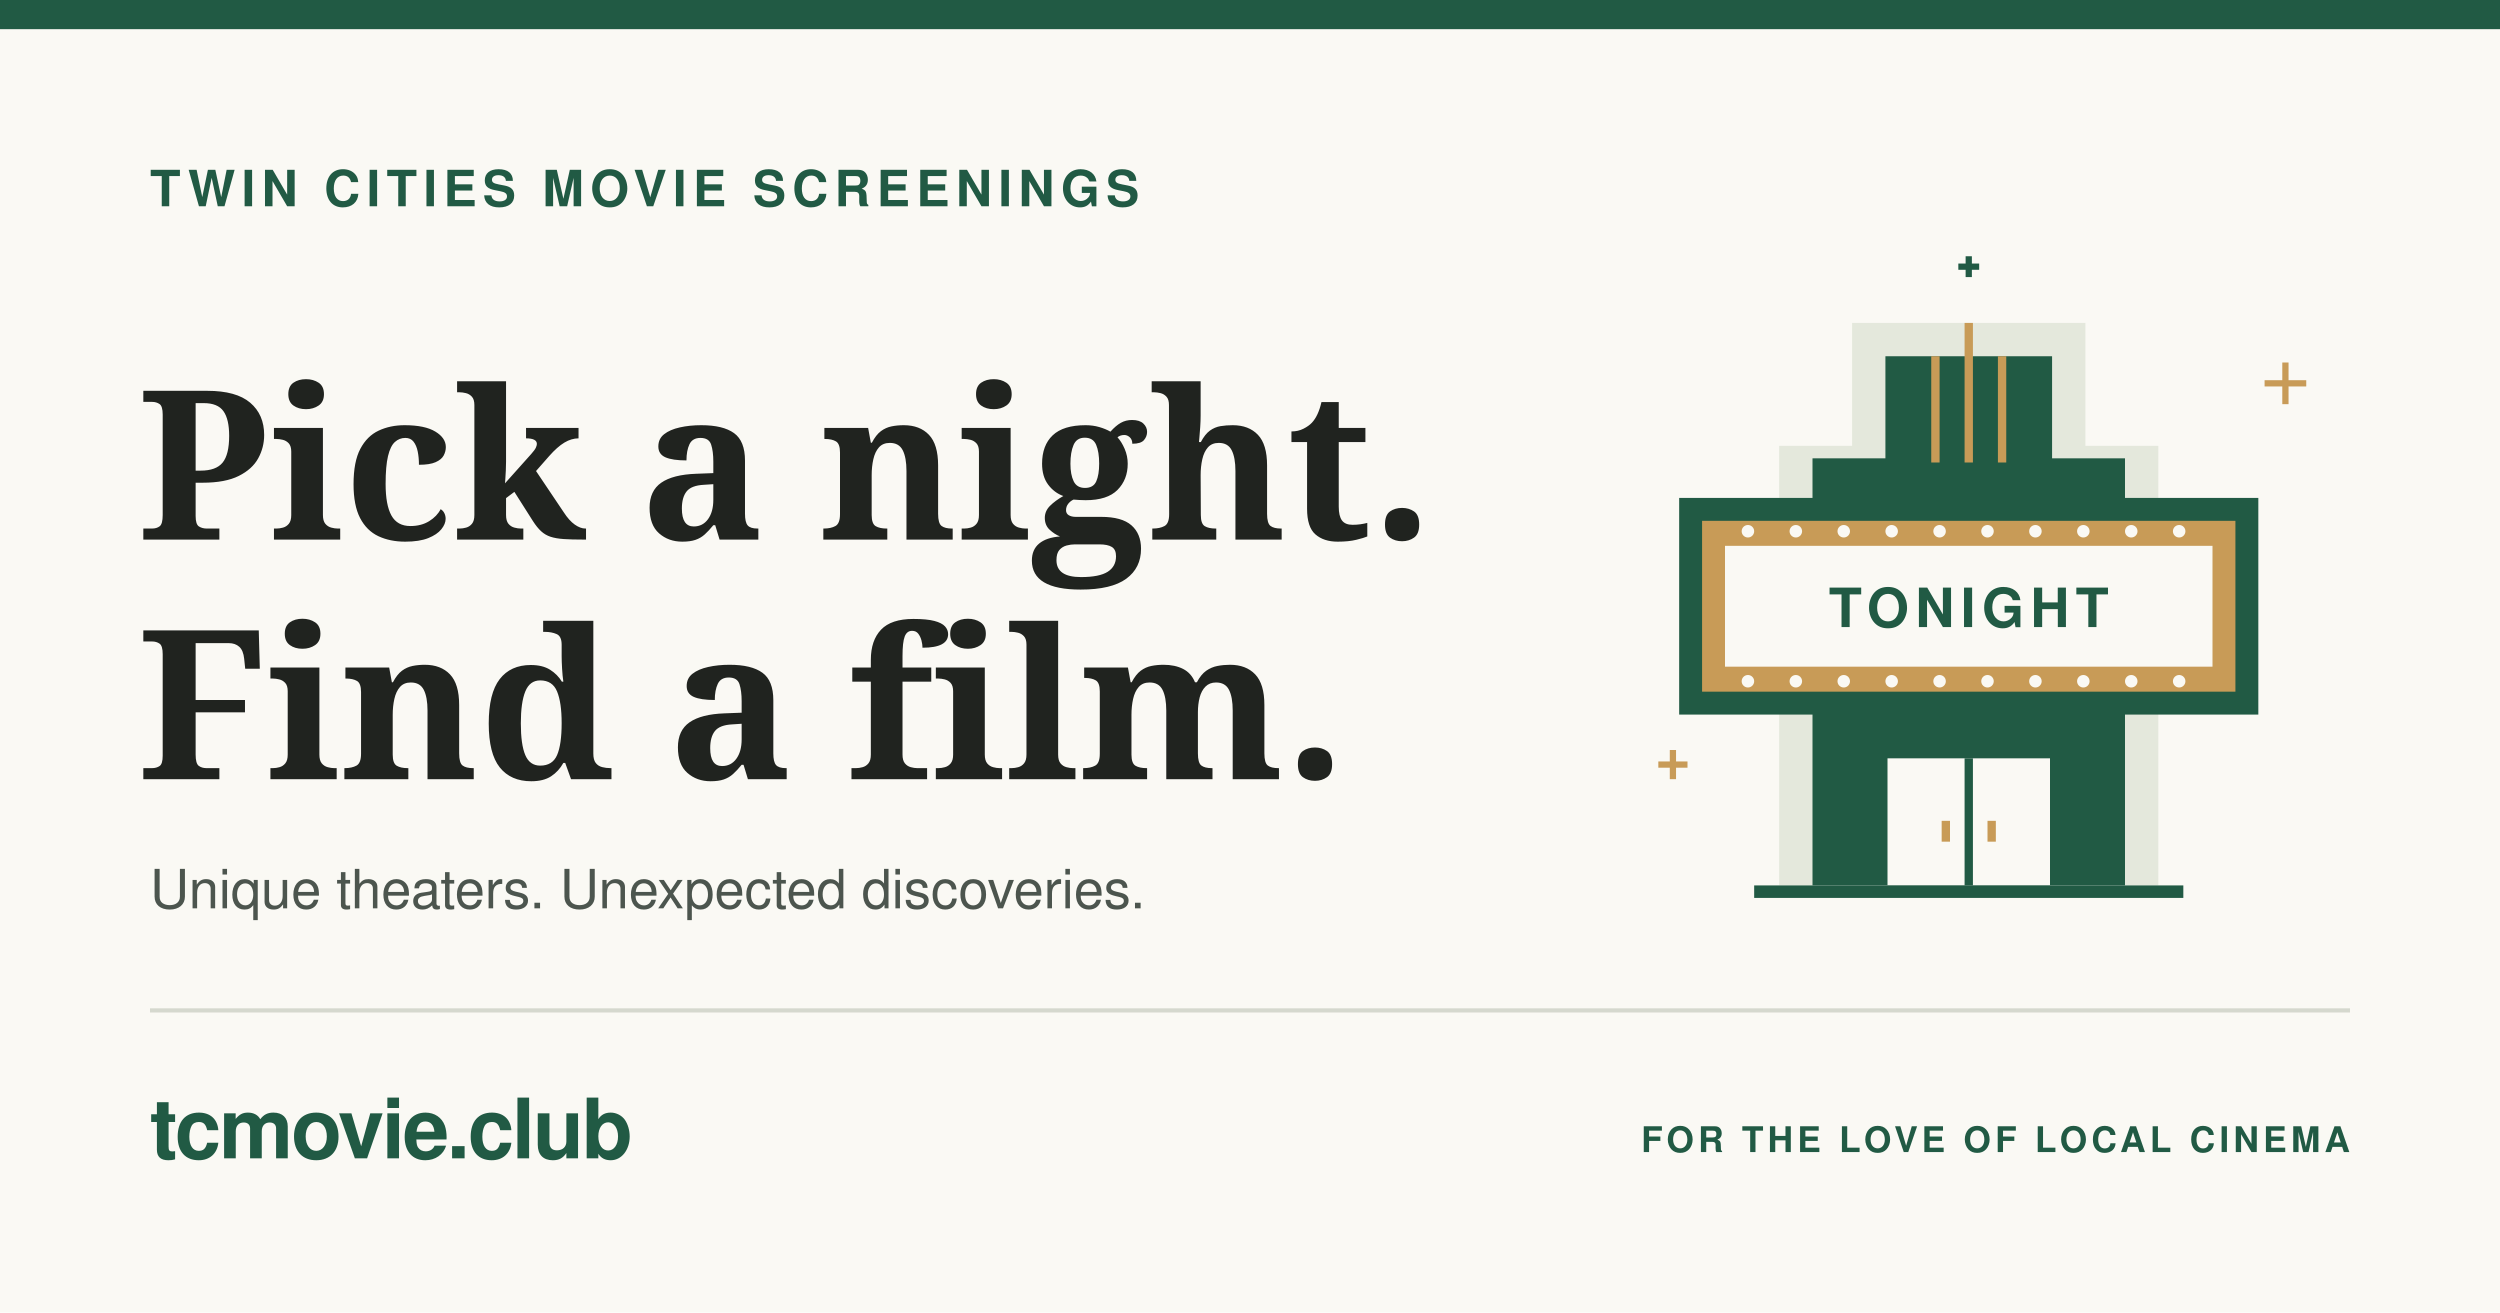
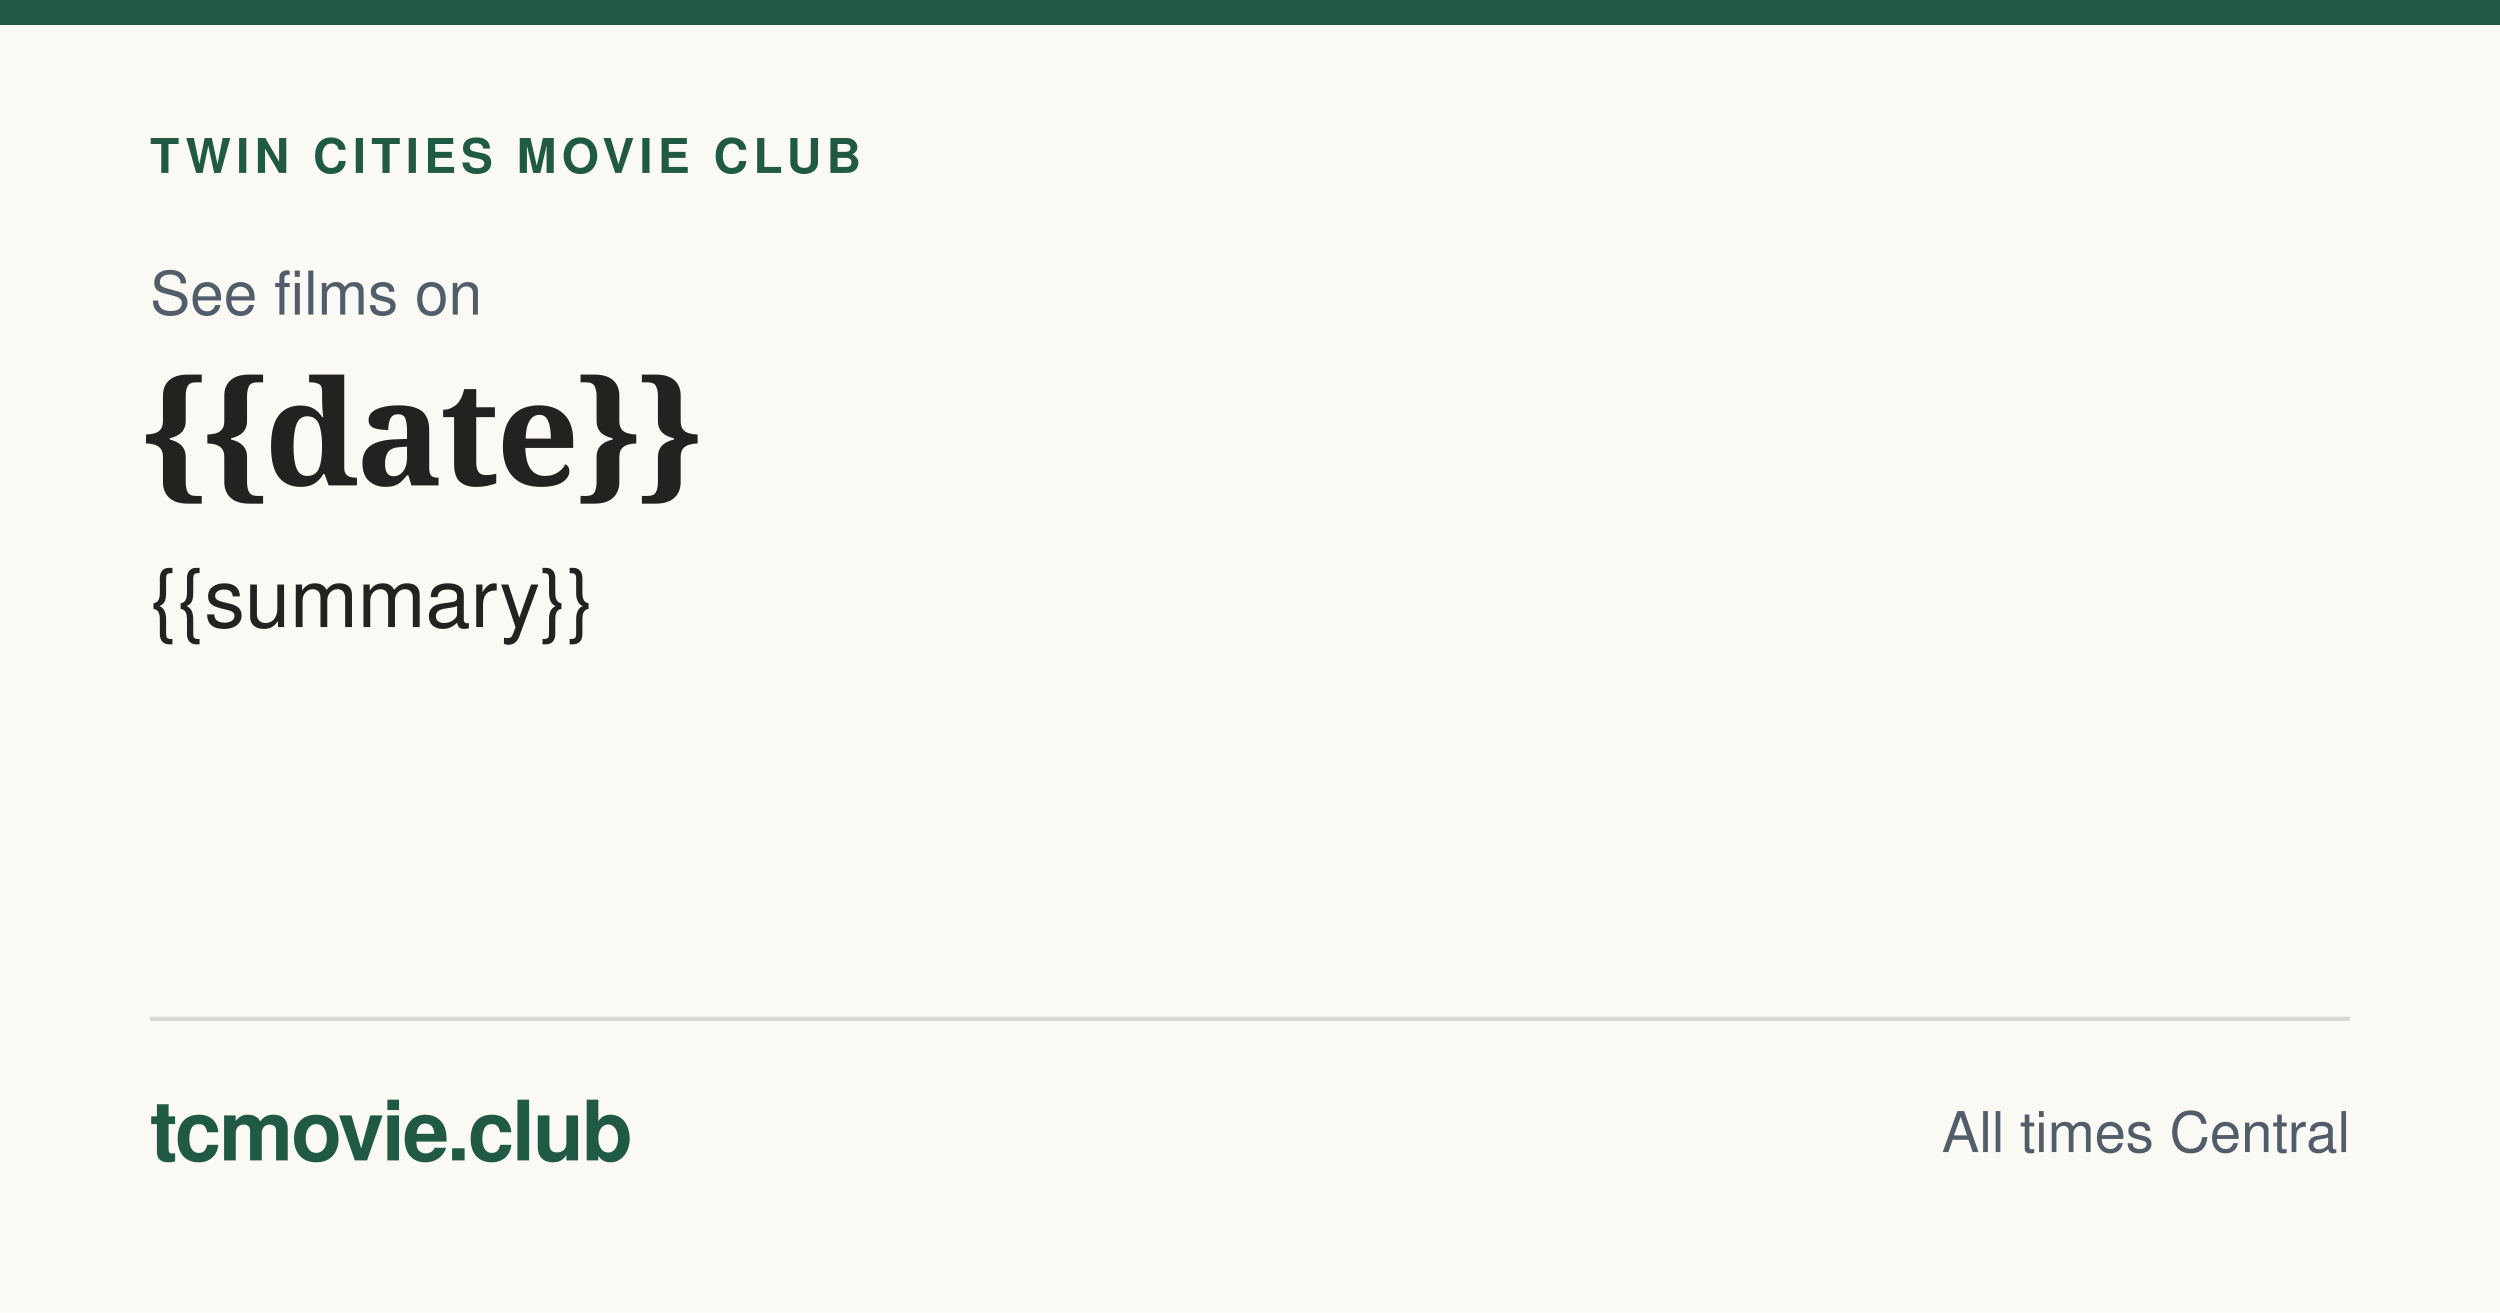
<svg xmlns="http://www.w3.org/2000/svg" width="1200" height="630" viewBox="0 0 1200 630">
  <rect width="1200" height="630" fill="#faf9f4" />
-   <path d="M0 0H1200V14H0Z" fill="#215a44" />
-   <text x="72" y="99" font-family="Helvetica, Arial, sans-serif" font-size="24" font-weight="700" letter-spacing="3" fill="#215a44">TWIN CITIES MOVIE SCREENINGS</text>
-   <g font-family="Georgia, serif" font-size="100" font-weight="700" fill="#20231f">
-     <text x="66" y="259">Pick a night.</text>
-     <text x="66" y="374">Find a film.</text>
-   </g>
-   <text x="72" y="436" font-family="Helvetica, Arial, sans-serif" font-size="26" fill="#4c554e">Unique theaters. Unexpected discoveries.</text>
-   <path d="M72 485H1128" stroke="#d5d8ce" stroke-width="2" />
-   <text x="72" y="556" font-family="Helvetica, Arial, sans-serif" font-size="40" font-weight="700" letter-spacing="-1" fill="#215a44">tcmovie.club</text>
-   <text x="1128" y="553" text-anchor="end" font-family="Helvetica, Arial, sans-serif" font-size="17" font-weight="700" letter-spacing="2" fill="#215a44">FOR THE LOVE OF LOCAL CINEMA</text>
-   <g>
-     <path d="M854 425V214H889V155H1001V214H1036V425Z" fill="#e4e8dc" />
-     <path d="M870 425V220H905V171H985V220H1020V425Z" fill="#215a44" />
-     <path d="M929 171V222M945 155V222M961 171V222" stroke="#c89b57" stroke-width="4" />
-     <path d="M940 128H950M945 123V133" stroke="#215a44" stroke-width="3" />
-     <path d="M806 239H1084V343H806Z" fill="#215a44" />
-     <path d="M817 250H1073V332H817Z" fill="#c89b57" />
-     <path d="M828 262H1062V320H828Z" fill="#faf9f4" />
-     <g fill="#faf9f4">
-       <circle cx="839" cy="255" r="3" />
-       <circle cx="862" cy="255" r="3" />
-       <circle cx="885" cy="255" r="3" />
-       <circle cx="908" cy="255" r="3" />
-       <circle cx="931" cy="255" r="3" />
-       <circle cx="954" cy="255" r="3" />
-       <circle cx="977" cy="255" r="3" />
-       <circle cx="1000" cy="255" r="3" />
-       <circle cx="1023" cy="255" r="3" />
-       <circle cx="1046" cy="255" r="3" />
-       <circle cx="839" cy="327" r="3" />
-       <circle cx="862" cy="327" r="3" />
-       <circle cx="885" cy="327" r="3" />
-       <circle cx="908" cy="327" r="3" />
-       <circle cx="931" cy="327" r="3" />
-       <circle cx="954" cy="327" r="3" />
-       <circle cx="977" cy="327" r="3" />
-       <circle cx="1000" cy="327" r="3" />
-       <circle cx="1023" cy="327" r="3" />
-       <circle cx="1046" cy="327" r="3" />
-     </g>
-     <text x="945" y="301" text-anchor="middle" font-family="Helvetica, Arial, sans-serif" font-weight="700" font-size="26" letter-spacing="3" fill="#215a44">TONIGHT</text>
-     <path d="M906 425V364H984V425" fill="#faf9f4" />
-     <path d="M945 364V425" stroke="#215a44" stroke-width="4" />
-     <path d="M934 394V404M956 394V404" stroke="#c89b57" stroke-width="4" />
-     <path d="M842 428H1048" stroke="#215a44" stroke-width="6" />
-     <path d="M1087 184H1107M1097 174V194M796 367H810M803 360V374" stroke="#c89b57" stroke-width="3" />
-   </g>
+   <rect width="1200" height="12" fill="#215a44" />
+   <text x="72" y="83" font-family="Helvetica, Arial, sans-serif" font-size="23" font-weight="700" letter-spacing="2.5" fill="#215a44">TWIN CITIES MOVIE CLUB</text>
+   <text x="72" y="151" font-family="Helvetica, Arial, sans-serif" font-size="29" fill="#515d6b">See films on</text>
+   <text x="68" y="233" font-family="Georgia, serif" font-size="70" font-weight="700" letter-spacing="-1.5" fill="#20231f">{{date}}</text>
+   <text x="72" y="301" font-family="Helvetica, Arial, sans-serif" font-size="39" fill="#20231f">{{summary}}</text>
+   {{theaters}}
+   <path d="M72 489H1128" stroke="#d5d8ce" stroke-width="2" />
+   <text x="72" y="557" font-family="Helvetica, Arial, sans-serif" font-size="40" font-weight="700" letter-spacing="-1" fill="#215a44">tcmovie.club</text>
+   <text x="1128" y="553" text-anchor="end" font-family="Helvetica, Arial, sans-serif" font-size="27" fill="#515d6b">All times Central</text>
</svg>
